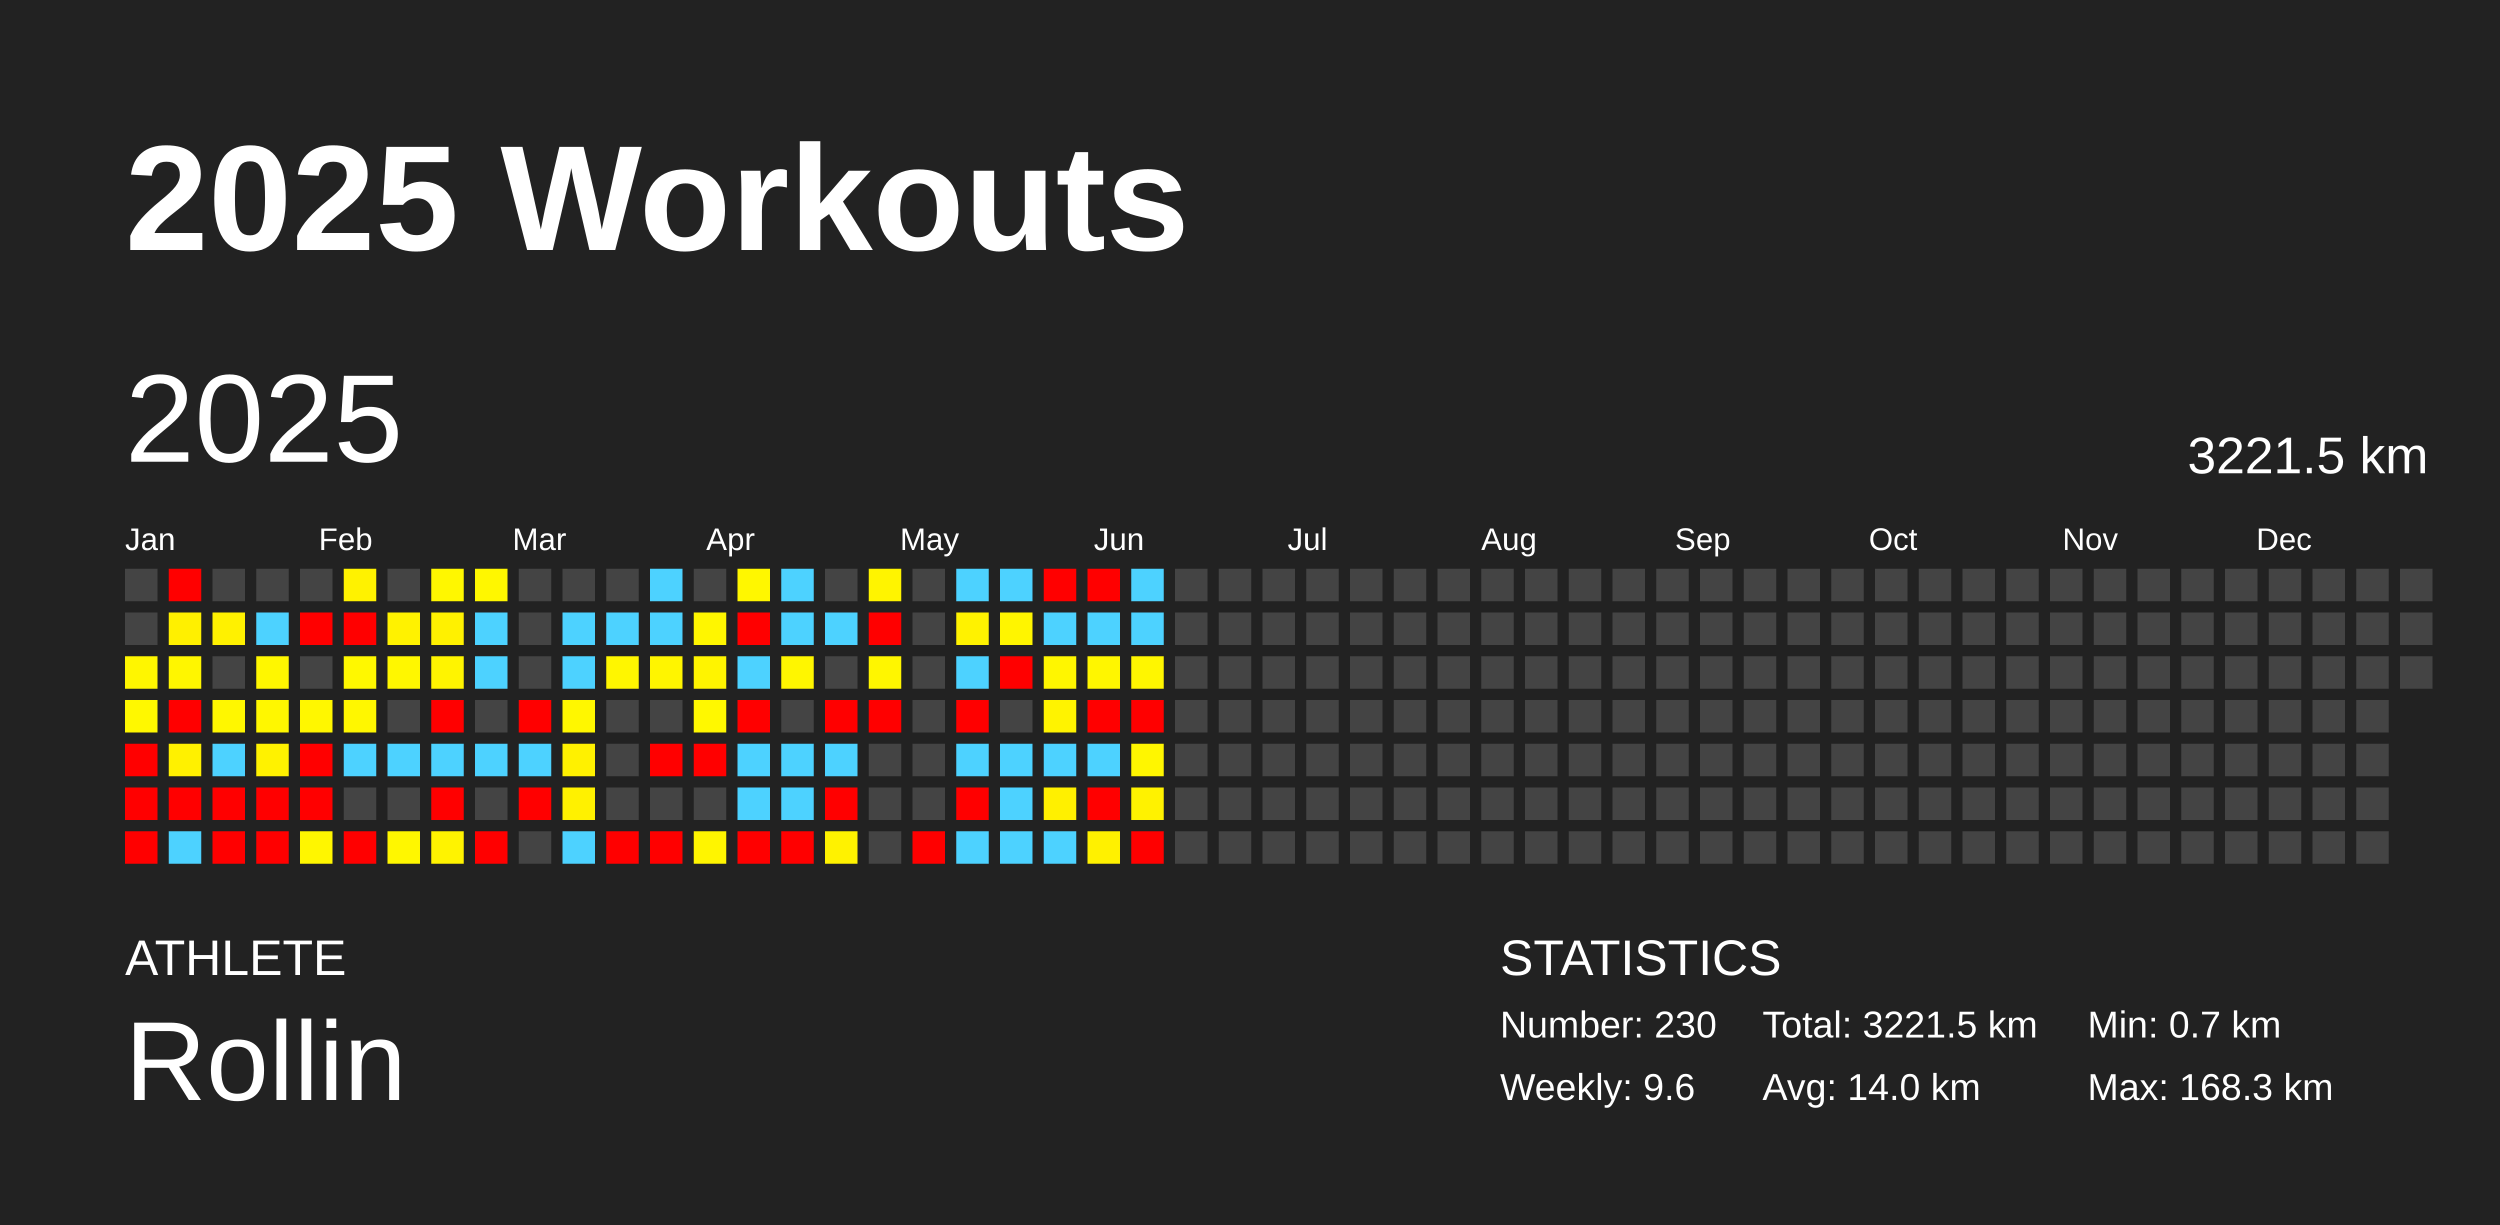
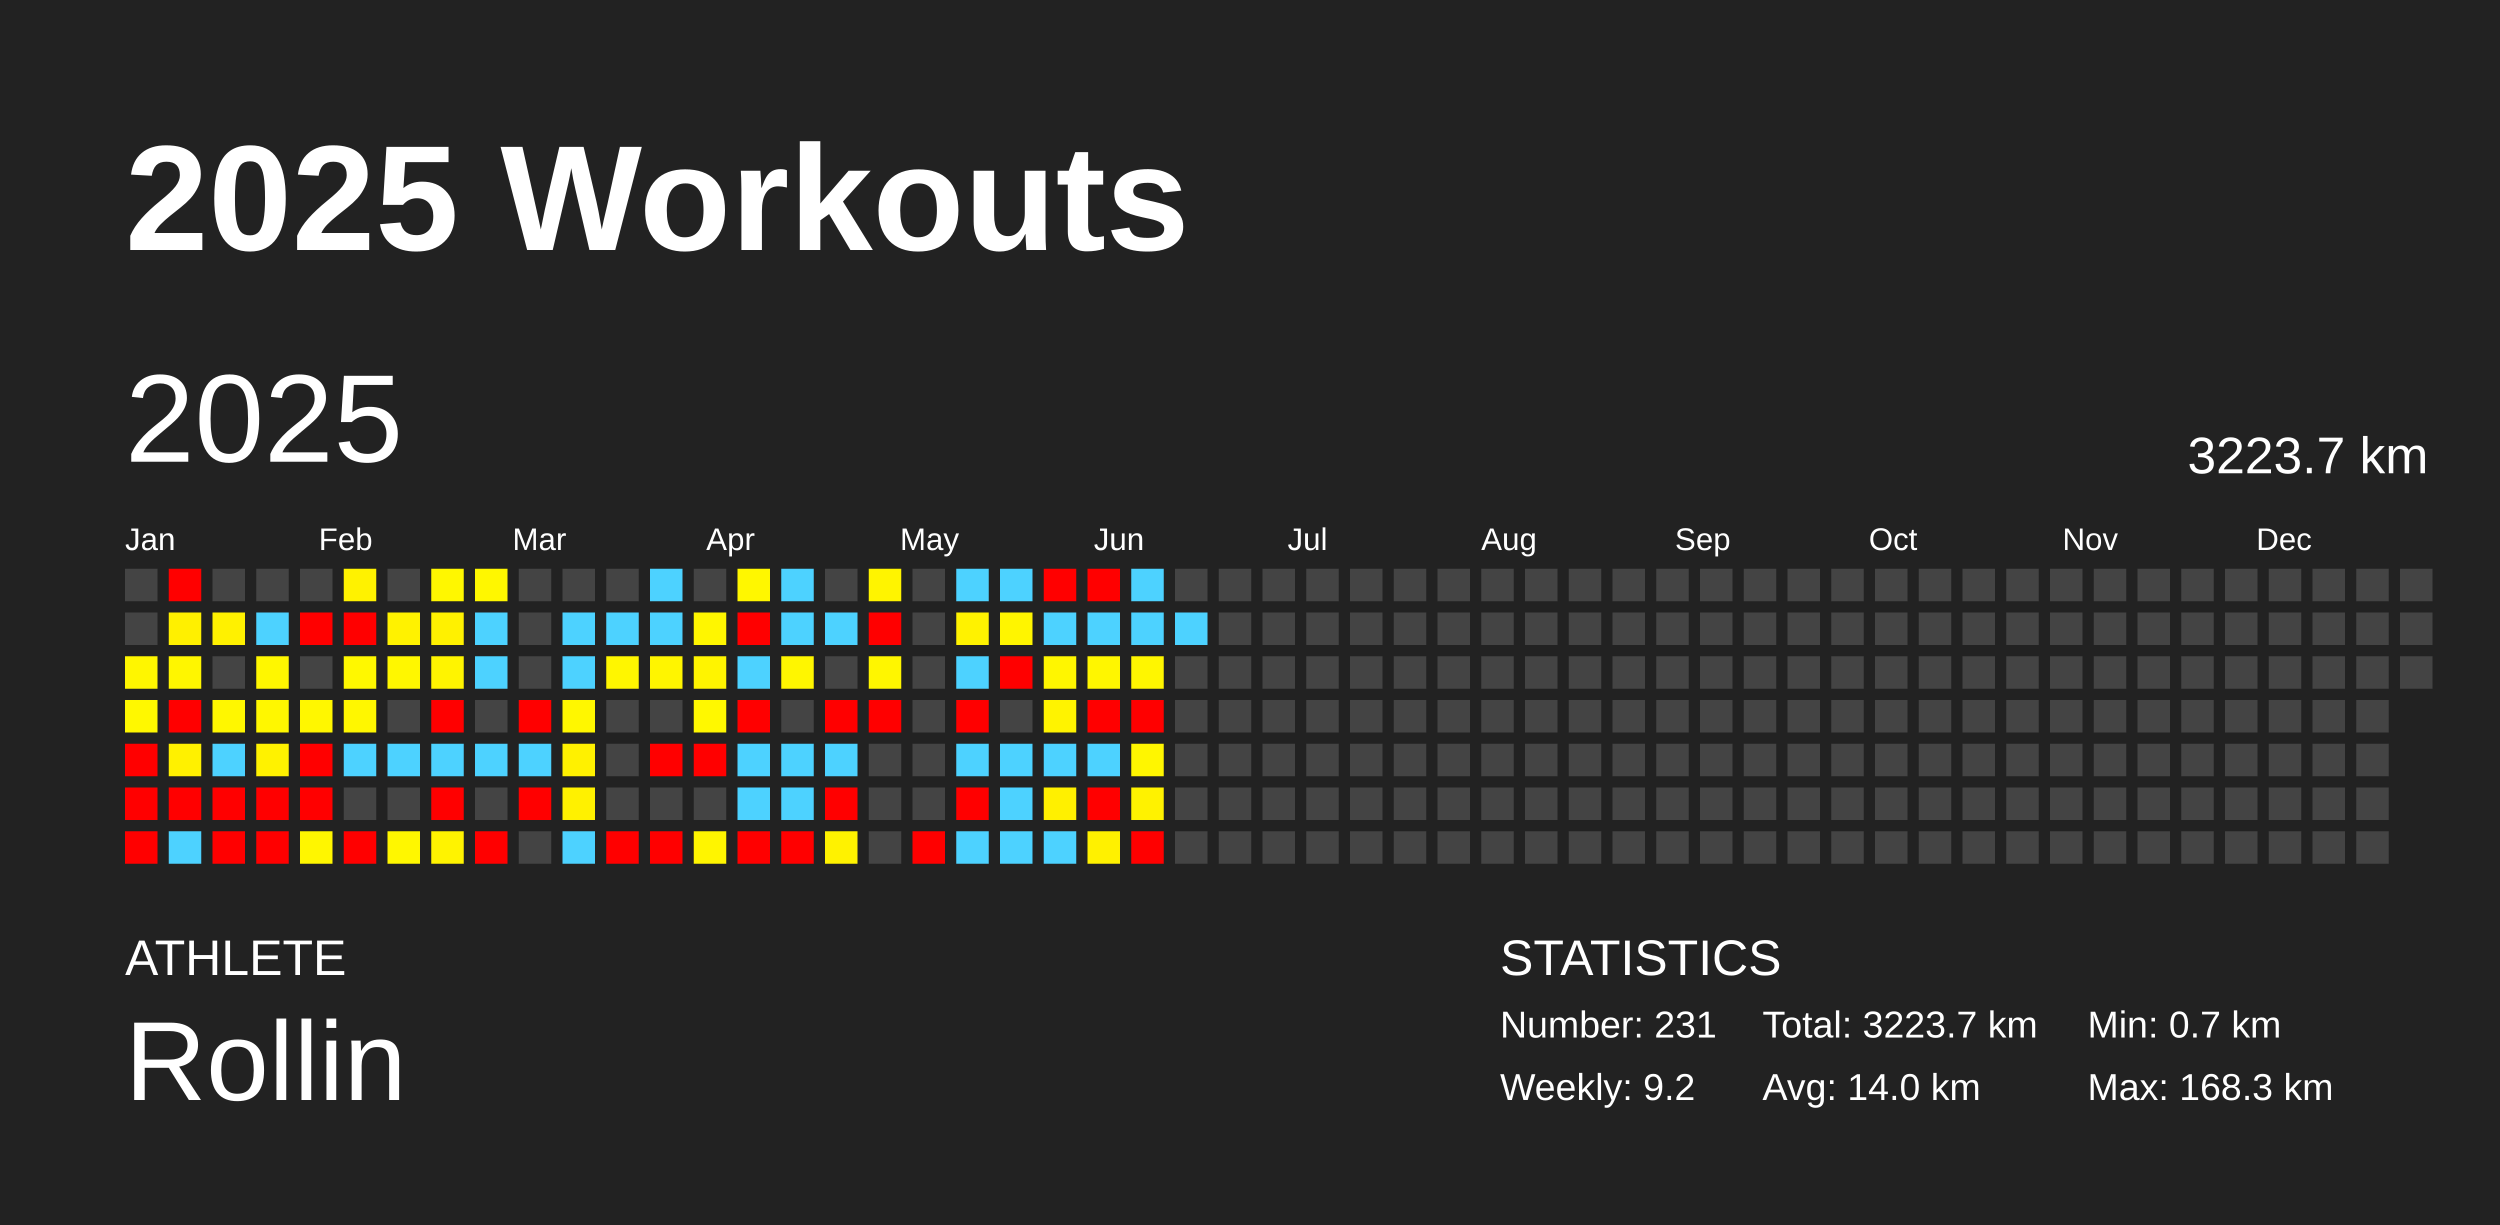
<svg xmlns="http://www.w3.org/2000/svg" baseProfile="full" height="98mm" version="1.1" viewBox="0,0,200,98" width="200mm">
  <defs />
  <rect fill="#222222" height="98" width="200" x="0" y="0" />
  <text fill="#FFFFFF" style="font-size:12px; font-family:Arial; font-weight:bold;" x="10" y="20">2025 Workouts</text>
  <text fill="#FFFFFF" style="font-size:4px; font-family:Arial" x="10" y="78">ATHLETE</text>
  <text fill="#FFFFFF" style="font-size:9px; font-family:Arial" x="10" y="88">Rollin</text>
  <text fill="#FFFFFF" style="font-size:4px; font-family:Arial" x="120" y="78">STATISTICS</text>
-   <text fill="#FFFFFF" style="font-size:3px; font-family:Arial" x="120" y="83">Number: 230</text>
-   <text fill="#FFFFFF" style="font-size:3px; font-family:Arial" x="120" y="88">Weekly: 9.6</text>
-   <text fill="#FFFFFF" style="font-size:3px; font-family:Arial" x="141" y="83">Total: 3221.5 km</text>
+   <text fill="#FFFFFF" style="font-size:3px; font-family:Arial" x="120" y="83">Number: 231</text>
+   <text fill="#FFFFFF" style="font-size:3px; font-family:Arial" x="120" y="88">Weekly: 9.2</text>
+   <text fill="#FFFFFF" style="font-size:3px; font-family:Arial" x="141" y="83">Total: 3223.7 km</text>
  <text fill="#FFFFFF" style="font-size:3px; font-family:Arial" x="141" y="88">Avg: 14.0 km</text>
  <text fill="#FFFFFF" style="font-size:3px; font-family:Arial" x="167" y="83">Min: 0.7 km</text>
  <text fill="#FFFFFF" style="font-size:3px; font-family:Arial" x="167" y="88">Max: 168.3 km</text>
  <text dominant-baseline="hanging" fill="#FFFFFF" style="font-size:10.0px; font-family:Arial;" x="10" y="30">2025</text>
-   <text dominant-baseline="hanging" fill="#FFFFFF" style="font-size:4.125px; font-family:Arial;" x="175" y="35">3221.5 km</text>
+   <text dominant-baseline="hanging" fill="#FFFFFF" style="font-size:4.125px; font-family:Arial;" x="175" y="35">3223.7 km</text>
  <text fill="#FFFFFF" style="font-size:2.5px; font-family:Arial" x="10.0" y="44">Jan</text>
  <text fill="#FFFFFF" style="font-size:2.5px; font-family:Arial" x="25.5" y="44">Feb</text>
  <text fill="#FFFFFF" style="font-size:2.5px; font-family:Arial" x="41.0" y="44">Mar</text>
  <text fill="#FFFFFF" style="font-size:2.5px; font-family:Arial" x="56.5" y="44">Apr</text>
  <text fill="#FFFFFF" style="font-size:2.5px; font-family:Arial" x="72.0" y="44">May</text>
  <text fill="#FFFFFF" style="font-size:2.5px; font-family:Arial" x="87.5" y="44">Jun</text>
  <text fill="#FFFFFF" style="font-size:2.5px; font-family:Arial" x="103.0" y="44">Jul</text>
  <text fill="#FFFFFF" style="font-size:2.5px; font-family:Arial" x="118.5" y="44">Aug</text>
  <text fill="#FFFFFF" style="font-size:2.5px; font-family:Arial" x="134.0" y="44">Sep</text>
  <text fill="#FFFFFF" style="font-size:2.5px; font-family:Arial" x="149.5" y="44">Oct</text>
  <text fill="#FFFFFF" style="font-size:2.5px; font-family:Arial" x="165.0" y="44">Nov</text>
  <text fill="#FFFFFF" style="font-size:2.5px; font-family:Arial" x="180.5" y="44">Dec</text>
  <rect fill="#444444" height="2.6" width="2.6" x="10.0" y="45.5" />
  <rect fill="#444444" height="2.6" width="2.6" x="10.0" y="49.0" />
  <rect fill="#fff600" height="2.6" width="2.6" x="10.0" y="52.5" />
  <rect fill="#fff800" height="2.6" width="2.6" x="10.0" y="56.0" />
  <rect fill="red" height="2.6" width="2.6" x="10.0" y="59.5" />
  <rect fill="red" height="2.6" width="2.6" x="10.0" y="63.0" />
  <rect fill="red" height="2.6" width="2.6" x="10.0" y="66.5" />
  <rect fill="red" height="2.6" width="2.6" x="13.5" y="45.5" />
  <rect fill="#fff000" height="2.6" width="2.6" x="13.5" y="49.0" />
  <rect fill="#fff600" height="2.6" width="2.6" x="13.5" y="52.5" />
  <rect fill="red" height="2.6" width="2.6" x="13.5" y="56.0" />
  <rect fill="#fff100" height="2.6" width="2.6" x="13.5" y="59.5" />
  <rect fill="red" height="2.6" width="2.6" x="13.5" y="63.0" />
  <rect fill="#4dd2ff" height="2.6" width="2.6" x="13.5" y="66.5" />
  <rect fill="#444444" height="2.6" width="2.6" x="17.0" y="45.5" />
  <rect fill="#fff100" height="2.6" width="2.6" x="17.0" y="49.0" />
  <rect fill="#444444" height="2.6" width="2.6" x="17.0" y="52.5" />
  <rect fill="#fff700" height="2.6" width="2.6" x="17.0" y="56.0" />
  <rect fill="#4dd2ff" height="2.6" width="2.6" x="17.0" y="59.5" />
  <rect fill="red" height="2.6" width="2.6" x="17.0" y="63.0" />
  <rect fill="red" height="2.6" width="2.6" x="17.0" y="66.5" />
  <rect fill="#444444" height="2.6" width="2.6" x="20.5" y="45.5" />
  <rect fill="#4dd2ff" height="2.6" width="2.6" x="20.5" y="49.0" />
  <rect fill="#fff700" height="2.6" width="2.6" x="20.5" y="52.5" />
  <rect fill="#fff700" height="2.6" width="2.6" x="20.5" y="56.0" />
  <rect fill="#fff200" height="2.6" width="2.6" x="20.5" y="59.5" />
  <rect fill="red" height="2.6" width="2.6" x="20.5" y="63.0" />
  <rect fill="red" height="2.6" width="2.6" x="20.5" y="66.5" />
  <rect fill="#444444" height="2.6" width="2.6" x="24.0" y="45.5" />
  <rect fill="red" height="2.6" width="2.6" x="24.0" y="49.0" />
  <rect fill="#444444" height="2.6" width="2.6" x="24.0" y="52.5" />
  <rect fill="#fff700" height="2.6" width="2.6" x="24.0" y="56.0" />
  <rect fill="red" height="2.6" width="2.6" x="24.0" y="59.5" />
  <rect fill="red" height="2.6" width="2.6" x="24.0" y="63.0" />
  <rect fill="#fff600" height="2.6" width="2.6" x="24.0" y="66.5" />
  <rect fill="#fff200" height="2.6" width="2.6" x="27.5" y="45.5" />
  <rect fill="red" height="2.6" width="2.6" x="27.5" y="49.0" />
  <rect fill="#fff800" height="2.6" width="2.6" x="27.5" y="52.5" />
  <rect fill="#fff700" height="2.6" width="2.6" x="27.5" y="56.0" />
  <rect fill="#4dd2ff" height="2.6" width="2.6" x="27.5" y="59.5" />
  <rect fill="#444444" height="2.6" width="2.6" x="27.5" y="63.0" />
  <rect fill="red" height="2.6" width="2.6" x="27.5" y="66.5" />
  <rect fill="#444444" height="2.6" width="2.6" x="31.0" y="45.5" />
  <rect fill="#fff200" height="2.6" width="2.6" x="31.0" y="49.0" />
  <rect fill="#fff700" height="2.6" width="2.6" x="31.0" y="52.5" />
  <rect fill="#444444" height="2.6" width="2.6" x="31.0" y="56.0" />
  <rect fill="#4dd2ff" height="2.6" width="2.6" x="31.0" y="59.5" />
  <rect fill="#444444" height="2.6" width="2.6" x="31.0" y="63.0" />
  <rect fill="#fff700" height="2.6" width="2.6" x="31.0" y="66.5" />
  <rect fill="#fff700" height="2.6" width="2.6" x="34.5" y="45.5" />
  <rect fill="#fff100" height="2.6" width="2.6" x="34.5" y="49.0" />
  <rect fill="#fff400" height="2.6" width="2.6" x="34.5" y="52.5" />
  <rect fill="red" height="2.6" width="2.6" x="34.5" y="56.0" />
  <rect fill="#4dd2ff" height="2.6" width="2.6" x="34.5" y="59.5" />
  <rect fill="red" height="2.6" width="2.6" x="34.5" y="63.0" />
  <rect fill="#fff300" height="2.6" width="2.6" x="34.5" y="66.5" />
  <rect fill="#fff700" height="2.6" width="2.6" x="38.0" y="45.5" />
  <rect fill="#4dd2ff" height="2.6" width="2.6" x="38.0" y="49.0" />
  <rect fill="#4dd2ff" height="2.6" width="2.6" x="38.0" y="52.5" />
  <rect fill="#444444" height="2.6" width="2.6" x="38.0" y="56.0" />
  <rect fill="#4dd2ff" height="2.6" width="2.6" x="38.0" y="59.5" />
  <rect fill="#444444" height="2.6" width="2.6" x="38.0" y="63.0" />
  <rect fill="red" height="2.6" width="2.6" x="38.0" y="66.5" />
  <rect fill="#444444" height="2.6" width="2.6" x="41.5" y="45.5" />
  <rect fill="#444444" height="2.6" width="2.6" x="41.5" y="49.0" />
  <rect fill="#444444" height="2.6" width="2.6" x="41.5" y="52.5" />
  <rect fill="red" height="2.6" width="2.6" x="41.5" y="56.0" />
  <rect fill="#4dd2ff" height="2.6" width="2.6" x="41.5" y="59.5" />
  <rect fill="red" height="2.6" width="2.6" x="41.5" y="63.0" />
  <rect fill="#444444" height="2.6" width="2.6" x="41.5" y="66.5" />
  <rect fill="#444444" height="2.6" width="2.6" x="45.0" y="45.5" />
  <rect fill="#4dd2ff" height="2.6" width="2.6" x="45.0" y="49.0" />
  <rect fill="#4dd2ff" height="2.6" width="2.6" x="45.0" y="52.5" />
  <rect fill="#fff700" height="2.6" width="2.6" x="45.0" y="56.0" />
  <rect fill="#fff100" height="2.6" width="2.6" x="45.0" y="59.5" />
  <rect fill="#fff100" height="2.6" width="2.6" x="45.0" y="63.0" />
  <rect fill="#4dd2ff" height="2.6" width="2.6" x="45.0" y="66.5" />
  <rect fill="#444444" height="2.6" width="2.6" x="48.5" y="45.5" />
  <rect fill="#4dd2ff" height="2.6" width="2.6" x="48.5" y="49.0" />
  <rect fill="#fff600" height="2.6" width="2.6" x="48.5" y="52.5" />
  <rect fill="#444444" height="2.6" width="2.6" x="48.5" y="56.0" />
  <rect fill="#444444" height="2.6" width="2.6" x="48.5" y="59.5" />
  <rect fill="#444444" height="2.6" width="2.6" x="48.5" y="63.0" />
  <rect fill="red" height="2.6" width="2.6" x="48.5" y="66.5" />
  <rect fill="#4dd2ff" height="2.6" width="2.6" x="52.0" y="45.5" />
  <rect fill="#4dd2ff" height="2.6" width="2.6" x="52.0" y="49.0" />
  <rect fill="#fff500" height="2.6" width="2.6" x="52.0" y="52.5" />
  <rect fill="#444444" height="2.6" width="2.6" x="52.0" y="56.0" />
  <rect fill="red" height="2.6" width="2.6" x="52.0" y="59.5" />
  <rect fill="#444444" height="2.6" width="2.6" x="52.0" y="63.0" />
  <rect fill="red" height="2.6" width="2.6" x="52.0" y="66.5" />
  <rect fill="#444444" height="2.6" width="2.6" x="55.5" y="45.5" />
  <rect fill="#fff600" height="2.6" width="2.6" x="55.5" y="49.0" />
  <rect fill="#fff400" height="2.6" width="2.6" x="55.5" y="52.5" />
  <rect fill="#fff800" height="2.6" width="2.6" x="55.5" y="56.0" />
  <rect fill="red" height="2.6" width="2.6" x="55.5" y="59.5" />
  <rect fill="#444444" height="2.6" width="2.6" x="55.5" y="63.0" />
  <rect fill="#fff500" height="2.6" width="2.6" x="55.5" y="66.5" />
  <rect fill="#fff700" height="2.6" width="2.6" x="59.0" y="45.5" />
  <rect fill="red" height="2.6" width="2.6" x="59.0" y="49.0" />
  <rect fill="#4dd2ff" height="2.6" width="2.6" x="59.0" y="52.5" />
  <rect fill="red" height="2.6" width="2.6" x="59.0" y="56.0" />
  <rect fill="#4dd2ff" height="2.6" width="2.6" x="59.0" y="59.5" />
  <rect fill="#4dd2ff" height="2.6" width="2.6" x="59.0" y="63.0" />
  <rect fill="red" height="2.6" width="2.6" x="59.0" y="66.5" />
  <rect fill="#4dd2ff" height="2.6" width="2.6" x="62.5" y="45.5" />
  <rect fill="#4dd2ff" height="2.6" width="2.6" x="62.5" y="49.0" />
  <rect fill="#fff600" height="2.6" width="2.6" x="62.5" y="52.5" />
  <rect fill="#444444" height="2.6" width="2.6" x="62.5" y="56.0" />
  <rect fill="#4dd2ff" height="2.6" width="2.6" x="62.5" y="59.5" />
  <rect fill="#4dd2ff" height="2.6" width="2.6" x="62.5" y="63.0" />
  <rect fill="red" height="2.6" width="2.6" x="62.5" y="66.5" />
  <rect fill="#444444" height="2.6" width="2.6" x="66.0" y="45.5" />
  <rect fill="#4dd2ff" height="2.6" width="2.6" x="66.0" y="49.0" />
  <rect fill="#444444" height="2.6" width="2.6" x="66.0" y="52.5" />
  <rect fill="red" height="2.6" width="2.6" x="66.0" y="56.0" />
  <rect fill="#4dd2ff" height="2.6" width="2.6" x="66.0" y="59.5" />
  <rect fill="red" height="2.6" width="2.6" x="66.0" y="63.0" />
  <rect fill="#fff200" height="2.6" width="2.6" x="66.0" y="66.5" />
  <rect fill="#fff400" height="2.6" width="2.6" x="69.5" y="45.5" />
  <rect fill="red" height="2.6" width="2.6" x="69.5" y="49.0" />
  <rect fill="#fff600" height="2.6" width="2.6" x="69.5" y="52.5" />
  <rect fill="red" height="2.6" width="2.6" x="69.5" y="56.0" />
  <rect fill="#444444" height="2.6" width="2.6" x="69.5" y="59.5" />
  <rect fill="#444444" height="2.6" width="2.6" x="69.5" y="63.0" />
  <rect fill="#444444" height="2.6" width="2.6" x="69.5" y="66.5" />
  <rect fill="#444444" height="2.6" width="2.6" x="73.0" y="45.5" />
  <rect fill="#444444" height="2.6" width="2.6" x="73.0" y="49.0" />
  <rect fill="#444444" height="2.6" width="2.6" x="73.0" y="52.5" />
  <rect fill="#444444" height="2.6" width="2.6" x="73.0" y="56.0" />
  <rect fill="#444444" height="2.6" width="2.6" x="73.0" y="59.5" />
  <rect fill="#444444" height="2.6" width="2.6" x="73.0" y="63.0" />
  <rect fill="red" height="2.6" width="2.6" x="73.0" y="66.5" />
  <rect fill="#4dd2ff" height="2.6" width="2.6" x="76.5" y="45.5" />
  <rect fill="#fff200" height="2.6" width="2.6" x="76.5" y="49.0" />
  <rect fill="#4dd2ff" height="2.6" width="2.6" x="76.5" y="52.5" />
  <rect fill="red" height="2.6" width="2.6" x="76.5" y="56.0" />
  <rect fill="#4dd2ff" height="2.6" width="2.6" x="76.5" y="59.5" />
  <rect fill="red" height="2.6" width="2.6" x="76.5" y="63.0" />
  <rect fill="#4dd2ff" height="2.6" width="2.6" x="76.5" y="66.5" />
  <rect fill="#4dd2ff" height="2.6" width="2.6" x="80.0" y="45.5" />
  <rect fill="#fff500" height="2.6" width="2.6" x="80.0" y="49.0" />
  <rect fill="red" height="2.6" width="2.6" x="80.0" y="52.5" />
  <rect fill="#444444" height="2.6" width="2.6" x="80.0" y="56.0" />
  <rect fill="#4dd2ff" height="2.6" width="2.6" x="80.0" y="59.5" />
  <rect fill="#4dd2ff" height="2.6" width="2.6" x="80.0" y="63.0" />
  <rect fill="#4dd2ff" height="2.6" width="2.6" x="80.0" y="66.5" />
  <rect fill="red" height="2.6" width="2.6" x="83.5" y="45.5" />
  <rect fill="#4dd2ff" height="2.6" width="2.6" x="83.5" y="49.0" />
  <rect fill="#fff600" height="2.6" width="2.6" x="83.5" y="52.5" />
  <rect fill="#fff300" height="2.6" width="2.6" x="83.5" y="56.0" />
  <rect fill="#4dd2ff" height="2.6" width="2.6" x="83.5" y="59.5" />
  <rect fill="#fff000" height="2.6" width="2.6" x="83.5" y="63.0" />
  <rect fill="#4dd2ff" height="2.6" width="2.6" x="83.5" y="66.5" />
  <rect fill="red" height="2.6" width="2.6" x="87.0" y="45.5" />
  <rect fill="#4dd2ff" height="2.6" width="2.6" x="87.0" y="49.0" />
  <rect fill="#fff600" height="2.6" width="2.6" x="87.0" y="52.5" />
  <rect fill="red" height="2.6" width="2.6" x="87.0" y="56.0" />
  <rect fill="#4dd2ff" height="2.6" width="2.6" x="87.0" y="59.5" />
  <rect fill="red" height="2.6" width="2.6" x="87.0" y="63.0" />
  <rect fill="#fff100" height="2.6" width="2.6" x="87.0" y="66.5" />
  <rect fill="#4dd2ff" height="2.6" width="2.6" x="90.5" y="45.5" />
  <rect fill="#4dd2ff" height="2.6" width="2.6" x="90.5" y="49.0" />
  <rect fill="#fff600" height="2.6" width="2.6" x="90.5" y="52.5" />
  <rect fill="red" height="2.6" width="2.6" x="90.5" y="56.0" />
  <rect fill="#fff600" height="2.6" width="2.6" x="90.5" y="59.5" />
  <rect fill="#fff200" height="2.6" width="2.6" x="90.5" y="63.0" />
  <rect fill="red" height="2.6" width="2.6" x="90.5" y="66.5" />
  <rect fill="#444444" height="2.6" width="2.6" x="94.0" y="45.5" />
-   <rect fill="#444444" height="2.6" width="2.6" x="94.0" y="49.0" />
+   <rect fill="#4dd2ff" height="2.6" width="2.6" x="94.0" y="49.0" />
  <rect fill="#444444" height="2.6" width="2.6" x="94.0" y="52.5" />
  <rect fill="#444444" height="2.6" width="2.6" x="94.0" y="56.0" />
  <rect fill="#444444" height="2.6" width="2.6" x="94.0" y="59.5" />
  <rect fill="#444444" height="2.6" width="2.6" x="94.0" y="63.0" />
  <rect fill="#444444" height="2.6" width="2.6" x="94.0" y="66.5" />
  <rect fill="#444444" height="2.6" width="2.6" x="97.5" y="45.5" />
  <rect fill="#444444" height="2.6" width="2.6" x="97.5" y="49.0" />
  <rect fill="#444444" height="2.6" width="2.6" x="97.5" y="52.5" />
  <rect fill="#444444" height="2.6" width="2.6" x="97.5" y="56.0" />
  <rect fill="#444444" height="2.6" width="2.6" x="97.5" y="59.5" />
  <rect fill="#444444" height="2.6" width="2.6" x="97.5" y="63.0" />
  <rect fill="#444444" height="2.6" width="2.6" x="97.5" y="66.5" />
  <rect fill="#444444" height="2.6" width="2.6" x="101.0" y="45.5" />
  <rect fill="#444444" height="2.6" width="2.6" x="101.0" y="49.0" />
  <rect fill="#444444" height="2.6" width="2.6" x="101.0" y="52.5" />
  <rect fill="#444444" height="2.6" width="2.6" x="101.0" y="56.0" />
  <rect fill="#444444" height="2.6" width="2.6" x="101.0" y="59.5" />
  <rect fill="#444444" height="2.6" width="2.6" x="101.0" y="63.0" />
  <rect fill="#444444" height="2.6" width="2.6" x="101.0" y="66.5" />
  <rect fill="#444444" height="2.6" width="2.6" x="104.5" y="45.5" />
  <rect fill="#444444" height="2.6" width="2.6" x="104.5" y="49.0" />
  <rect fill="#444444" height="2.6" width="2.6" x="104.5" y="52.5" />
  <rect fill="#444444" height="2.6" width="2.6" x="104.5" y="56.0" />
  <rect fill="#444444" height="2.6" width="2.6" x="104.5" y="59.5" />
  <rect fill="#444444" height="2.6" width="2.6" x="104.5" y="63.0" />
  <rect fill="#444444" height="2.6" width="2.6" x="104.5" y="66.5" />
  <rect fill="#444444" height="2.6" width="2.6" x="108.0" y="45.5" />
  <rect fill="#444444" height="2.6" width="2.6" x="108.0" y="49.0" />
  <rect fill="#444444" height="2.6" width="2.6" x="108.0" y="52.5" />
  <rect fill="#444444" height="2.6" width="2.6" x="108.0" y="56.0" />
  <rect fill="#444444" height="2.6" width="2.6" x="108.0" y="59.5" />
  <rect fill="#444444" height="2.6" width="2.6" x="108.0" y="63.0" />
  <rect fill="#444444" height="2.6" width="2.6" x="108.0" y="66.5" />
  <rect fill="#444444" height="2.6" width="2.6" x="111.5" y="45.5" />
  <rect fill="#444444" height="2.6" width="2.6" x="111.5" y="49.0" />
  <rect fill="#444444" height="2.6" width="2.6" x="111.5" y="52.5" />
  <rect fill="#444444" height="2.6" width="2.6" x="111.5" y="56.0" />
  <rect fill="#444444" height="2.6" width="2.6" x="111.5" y="59.5" />
  <rect fill="#444444" height="2.6" width="2.6" x="111.5" y="63.0" />
  <rect fill="#444444" height="2.6" width="2.6" x="111.5" y="66.5" />
  <rect fill="#444444" height="2.6" width="2.6" x="115.0" y="45.5" />
  <rect fill="#444444" height="2.6" width="2.6" x="115.0" y="49.0" />
  <rect fill="#444444" height="2.6" width="2.6" x="115.0" y="52.5" />
  <rect fill="#444444" height="2.6" width="2.6" x="115.0" y="56.0" />
  <rect fill="#444444" height="2.6" width="2.6" x="115.0" y="59.5" />
  <rect fill="#444444" height="2.6" width="2.6" x="115.0" y="63.0" />
  <rect fill="#444444" height="2.6" width="2.6" x="115.0" y="66.5" />
  <rect fill="#444444" height="2.6" width="2.6" x="118.5" y="45.5" />
  <rect fill="#444444" height="2.6" width="2.6" x="118.5" y="49.0" />
  <rect fill="#444444" height="2.6" width="2.6" x="118.5" y="52.5" />
  <rect fill="#444444" height="2.6" width="2.6" x="118.5" y="56.0" />
  <rect fill="#444444" height="2.6" width="2.6" x="118.5" y="59.5" />
  <rect fill="#444444" height="2.6" width="2.6" x="118.5" y="63.0" />
  <rect fill="#444444" height="2.6" width="2.6" x="118.5" y="66.5" />
  <rect fill="#444444" height="2.6" width="2.6" x="122.0" y="45.5" />
  <rect fill="#444444" height="2.6" width="2.6" x="122.0" y="49.0" />
  <rect fill="#444444" height="2.6" width="2.6" x="122.0" y="52.5" />
  <rect fill="#444444" height="2.6" width="2.6" x="122.0" y="56.0" />
  <rect fill="#444444" height="2.6" width="2.6" x="122.0" y="59.5" />
  <rect fill="#444444" height="2.6" width="2.6" x="122.0" y="63.0" />
  <rect fill="#444444" height="2.6" width="2.6" x="122.0" y="66.5" />
  <rect fill="#444444" height="2.6" width="2.6" x="125.5" y="45.5" />
  <rect fill="#444444" height="2.6" width="2.6" x="125.5" y="49.0" />
  <rect fill="#444444" height="2.6" width="2.6" x="125.5" y="52.5" />
  <rect fill="#444444" height="2.6" width="2.6" x="125.5" y="56.0" />
  <rect fill="#444444" height="2.6" width="2.6" x="125.5" y="59.5" />
  <rect fill="#444444" height="2.6" width="2.6" x="125.5" y="63.0" />
  <rect fill="#444444" height="2.6" width="2.6" x="125.5" y="66.5" />
  <rect fill="#444444" height="2.6" width="2.6" x="129.0" y="45.5" />
  <rect fill="#444444" height="2.6" width="2.6" x="129.0" y="49.0" />
  <rect fill="#444444" height="2.6" width="2.6" x="129.0" y="52.5" />
  <rect fill="#444444" height="2.6" width="2.6" x="129.0" y="56.0" />
  <rect fill="#444444" height="2.6" width="2.6" x="129.0" y="59.5" />
  <rect fill="#444444" height="2.6" width="2.6" x="129.0" y="63.0" />
  <rect fill="#444444" height="2.6" width="2.6" x="129.0" y="66.5" />
  <rect fill="#444444" height="2.6" width="2.6" x="132.5" y="45.5" />
  <rect fill="#444444" height="2.6" width="2.6" x="132.5" y="49.0" />
  <rect fill="#444444" height="2.6" width="2.6" x="132.5" y="52.5" />
  <rect fill="#444444" height="2.6" width="2.6" x="132.5" y="56.0" />
  <rect fill="#444444" height="2.6" width="2.6" x="132.5" y="59.5" />
  <rect fill="#444444" height="2.6" width="2.6" x="132.5" y="63.0" />
  <rect fill="#444444" height="2.6" width="2.6" x="132.5" y="66.5" />
  <rect fill="#444444" height="2.6" width="2.6" x="136.0" y="45.5" />
  <rect fill="#444444" height="2.6" width="2.6" x="136.0" y="49.0" />
  <rect fill="#444444" height="2.6" width="2.6" x="136.0" y="52.5" />
  <rect fill="#444444" height="2.6" width="2.6" x="136.0" y="56.0" />
  <rect fill="#444444" height="2.6" width="2.6" x="136.0" y="59.5" />
  <rect fill="#444444" height="2.6" width="2.6" x="136.0" y="63.0" />
  <rect fill="#444444" height="2.6" width="2.6" x="136.0" y="66.5" />
  <rect fill="#444444" height="2.6" width="2.6" x="139.5" y="45.5" />
  <rect fill="#444444" height="2.6" width="2.6" x="139.5" y="49.0" />
  <rect fill="#444444" height="2.6" width="2.6" x="139.5" y="52.5" />
  <rect fill="#444444" height="2.6" width="2.6" x="139.5" y="56.0" />
  <rect fill="#444444" height="2.6" width="2.6" x="139.5" y="59.5" />
  <rect fill="#444444" height="2.6" width="2.6" x="139.5" y="63.0" />
  <rect fill="#444444" height="2.6" width="2.6" x="139.5" y="66.5" />
  <rect fill="#444444" height="2.6" width="2.6" x="143.0" y="45.5" />
  <rect fill="#444444" height="2.6" width="2.6" x="143.0" y="49.0" />
  <rect fill="#444444" height="2.6" width="2.6" x="143.0" y="52.5" />
  <rect fill="#444444" height="2.6" width="2.6" x="143.0" y="56.0" />
  <rect fill="#444444" height="2.6" width="2.6" x="143.0" y="59.5" />
  <rect fill="#444444" height="2.6" width="2.6" x="143.0" y="63.0" />
  <rect fill="#444444" height="2.6" width="2.6" x="143.0" y="66.5" />
  <rect fill="#444444" height="2.6" width="2.6" x="146.5" y="45.5" />
  <rect fill="#444444" height="2.6" width="2.6" x="146.5" y="49.0" />
  <rect fill="#444444" height="2.6" width="2.6" x="146.5" y="52.5" />
  <rect fill="#444444" height="2.6" width="2.6" x="146.5" y="56.0" />
  <rect fill="#444444" height="2.6" width="2.6" x="146.5" y="59.5" />
  <rect fill="#444444" height="2.6" width="2.6" x="146.5" y="63.0" />
  <rect fill="#444444" height="2.6" width="2.6" x="146.5" y="66.5" />
  <rect fill="#444444" height="2.6" width="2.6" x="150.0" y="45.5" />
  <rect fill="#444444" height="2.6" width="2.6" x="150.0" y="49.0" />
  <rect fill="#444444" height="2.6" width="2.6" x="150.0" y="52.5" />
  <rect fill="#444444" height="2.6" width="2.6" x="150.0" y="56.0" />
  <rect fill="#444444" height="2.6" width="2.6" x="150.0" y="59.5" />
  <rect fill="#444444" height="2.6" width="2.6" x="150.0" y="63.0" />
  <rect fill="#444444" height="2.6" width="2.6" x="150.0" y="66.5" />
  <rect fill="#444444" height="2.6" width="2.6" x="153.5" y="45.5" />
  <rect fill="#444444" height="2.6" width="2.6" x="153.5" y="49.0" />
  <rect fill="#444444" height="2.6" width="2.6" x="153.5" y="52.5" />
  <rect fill="#444444" height="2.6" width="2.6" x="153.5" y="56.0" />
  <rect fill="#444444" height="2.6" width="2.6" x="153.5" y="59.5" />
  <rect fill="#444444" height="2.6" width="2.6" x="153.5" y="63.0" />
  <rect fill="#444444" height="2.6" width="2.6" x="153.5" y="66.5" />
  <rect fill="#444444" height="2.6" width="2.6" x="157.0" y="45.5" />
  <rect fill="#444444" height="2.6" width="2.6" x="157.0" y="49.0" />
  <rect fill="#444444" height="2.6" width="2.6" x="157.0" y="52.5" />
  <rect fill="#444444" height="2.6" width="2.6" x="157.0" y="56.0" />
  <rect fill="#444444" height="2.6" width="2.6" x="157.0" y="59.5" />
  <rect fill="#444444" height="2.6" width="2.6" x="157.0" y="63.0" />
  <rect fill="#444444" height="2.6" width="2.6" x="157.0" y="66.5" />
  <rect fill="#444444" height="2.6" width="2.6" x="160.5" y="45.5" />
  <rect fill="#444444" height="2.6" width="2.6" x="160.5" y="49.0" />
  <rect fill="#444444" height="2.6" width="2.6" x="160.5" y="52.5" />
  <rect fill="#444444" height="2.6" width="2.6" x="160.5" y="56.0" />
  <rect fill="#444444" height="2.6" width="2.6" x="160.5" y="59.5" />
  <rect fill="#444444" height="2.6" width="2.6" x="160.5" y="63.0" />
  <rect fill="#444444" height="2.6" width="2.6" x="160.5" y="66.5" />
  <rect fill="#444444" height="2.6" width="2.6" x="164.0" y="45.5" />
  <rect fill="#444444" height="2.6" width="2.6" x="164.0" y="49.0" />
  <rect fill="#444444" height="2.6" width="2.6" x="164.0" y="52.5" />
  <rect fill="#444444" height="2.6" width="2.6" x="164.0" y="56.0" />
  <rect fill="#444444" height="2.6" width="2.6" x="164.0" y="59.5" />
  <rect fill="#444444" height="2.6" width="2.6" x="164.0" y="63.0" />
  <rect fill="#444444" height="2.6" width="2.6" x="164.0" y="66.5" />
  <rect fill="#444444" height="2.6" width="2.6" x="167.5" y="45.5" />
  <rect fill="#444444" height="2.6" width="2.6" x="167.5" y="49.0" />
  <rect fill="#444444" height="2.6" width="2.6" x="167.5" y="52.5" />
  <rect fill="#444444" height="2.6" width="2.6" x="167.5" y="56.0" />
  <rect fill="#444444" height="2.6" width="2.6" x="167.5" y="59.5" />
  <rect fill="#444444" height="2.6" width="2.6" x="167.5" y="63.0" />
  <rect fill="#444444" height="2.6" width="2.6" x="167.5" y="66.5" />
  <rect fill="#444444" height="2.6" width="2.6" x="171.0" y="45.5" />
  <rect fill="#444444" height="2.6" width="2.6" x="171.0" y="49.0" />
  <rect fill="#444444" height="2.6" width="2.6" x="171.0" y="52.5" />
  <rect fill="#444444" height="2.6" width="2.6" x="171.0" y="56.0" />
  <rect fill="#444444" height="2.6" width="2.6" x="171.0" y="59.5" />
  <rect fill="#444444" height="2.6" width="2.6" x="171.0" y="63.0" />
  <rect fill="#444444" height="2.6" width="2.6" x="171.0" y="66.5" />
  <rect fill="#444444" height="2.6" width="2.6" x="174.5" y="45.5" />
  <rect fill="#444444" height="2.6" width="2.6" x="174.5" y="49.0" />
  <rect fill="#444444" height="2.6" width="2.6" x="174.5" y="52.5" />
  <rect fill="#444444" height="2.6" width="2.6" x="174.5" y="56.0" />
  <rect fill="#444444" height="2.6" width="2.6" x="174.5" y="59.5" />
  <rect fill="#444444" height="2.6" width="2.6" x="174.5" y="63.0" />
  <rect fill="#444444" height="2.6" width="2.6" x="174.5" y="66.5" />
  <rect fill="#444444" height="2.6" width="2.6" x="178.0" y="45.5" />
  <rect fill="#444444" height="2.6" width="2.6" x="178.0" y="49.0" />
  <rect fill="#444444" height="2.6" width="2.6" x="178.0" y="52.5" />
  <rect fill="#444444" height="2.6" width="2.6" x="178.0" y="56.0" />
  <rect fill="#444444" height="2.6" width="2.6" x="178.0" y="59.5" />
  <rect fill="#444444" height="2.6" width="2.6" x="178.0" y="63.0" />
  <rect fill="#444444" height="2.6" width="2.6" x="178.0" y="66.5" />
  <rect fill="#444444" height="2.6" width="2.6" x="181.5" y="45.5" />
  <rect fill="#444444" height="2.6" width="2.6" x="181.5" y="49.0" />
  <rect fill="#444444" height="2.6" width="2.6" x="181.5" y="52.5" />
  <rect fill="#444444" height="2.6" width="2.6" x="181.5" y="56.0" />
  <rect fill="#444444" height="2.6" width="2.6" x="181.5" y="59.5" />
  <rect fill="#444444" height="2.6" width="2.6" x="181.5" y="63.0" />
  <rect fill="#444444" height="2.6" width="2.6" x="181.5" y="66.5" />
  <rect fill="#444444" height="2.6" width="2.6" x="185.0" y="45.5" />
  <rect fill="#444444" height="2.6" width="2.6" x="185.0" y="49.0" />
  <rect fill="#444444" height="2.6" width="2.6" x="185.0" y="52.5" />
  <rect fill="#444444" height="2.6" width="2.6" x="185.0" y="56.0" />
  <rect fill="#444444" height="2.6" width="2.6" x="185.0" y="59.5" />
  <rect fill="#444444" height="2.6" width="2.6" x="185.0" y="63.0" />
  <rect fill="#444444" height="2.6" width="2.6" x="185.0" y="66.5" />
  <rect fill="#444444" height="2.6" width="2.6" x="188.5" y="45.5" />
  <rect fill="#444444" height="2.6" width="2.6" x="188.5" y="49.0" />
  <rect fill="#444444" height="2.6" width="2.6" x="188.5" y="52.5" />
  <rect fill="#444444" height="2.6" width="2.6" x="188.5" y="56.0" />
  <rect fill="#444444" height="2.6" width="2.6" x="188.5" y="59.5" />
  <rect fill="#444444" height="2.6" width="2.6" x="188.5" y="63.0" />
  <rect fill="#444444" height="2.6" width="2.6" x="188.5" y="66.5" />
  <rect fill="#444444" height="2.6" width="2.6" x="192.0" y="45.5" />
  <rect fill="#444444" height="2.6" width="2.6" x="192.0" y="49.0" />
  <rect fill="#444444" height="2.6" width="2.6" x="192.0" y="52.5" />
</svg>
